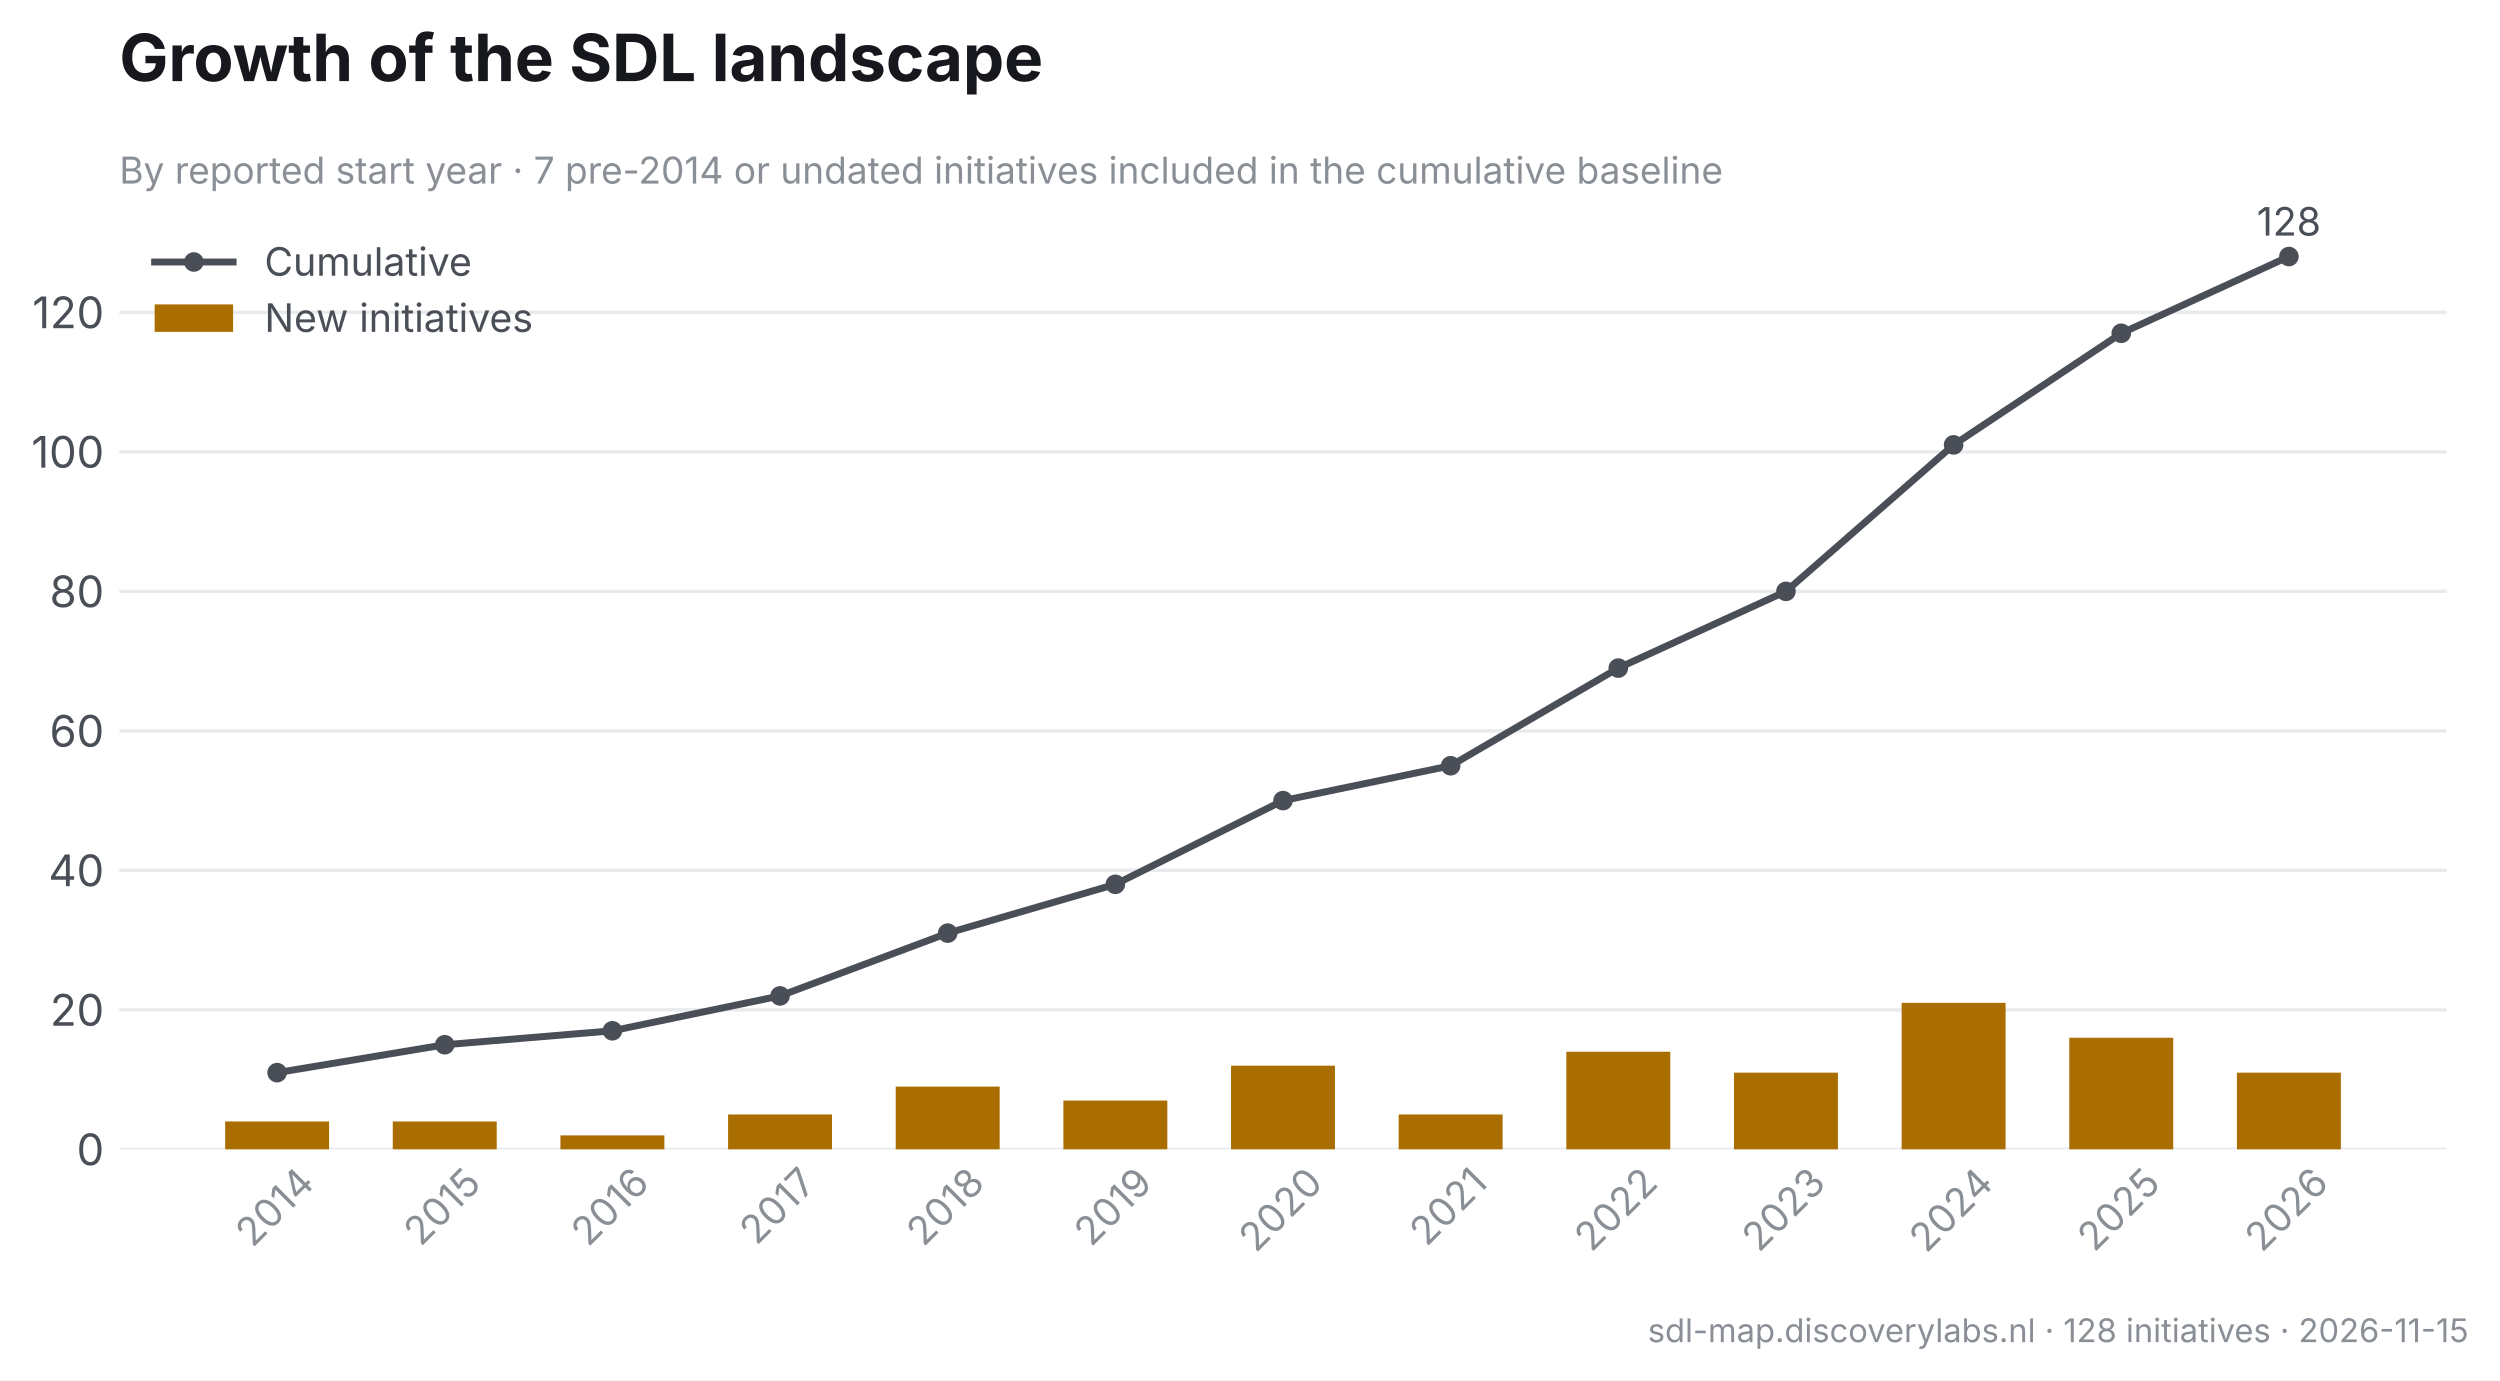
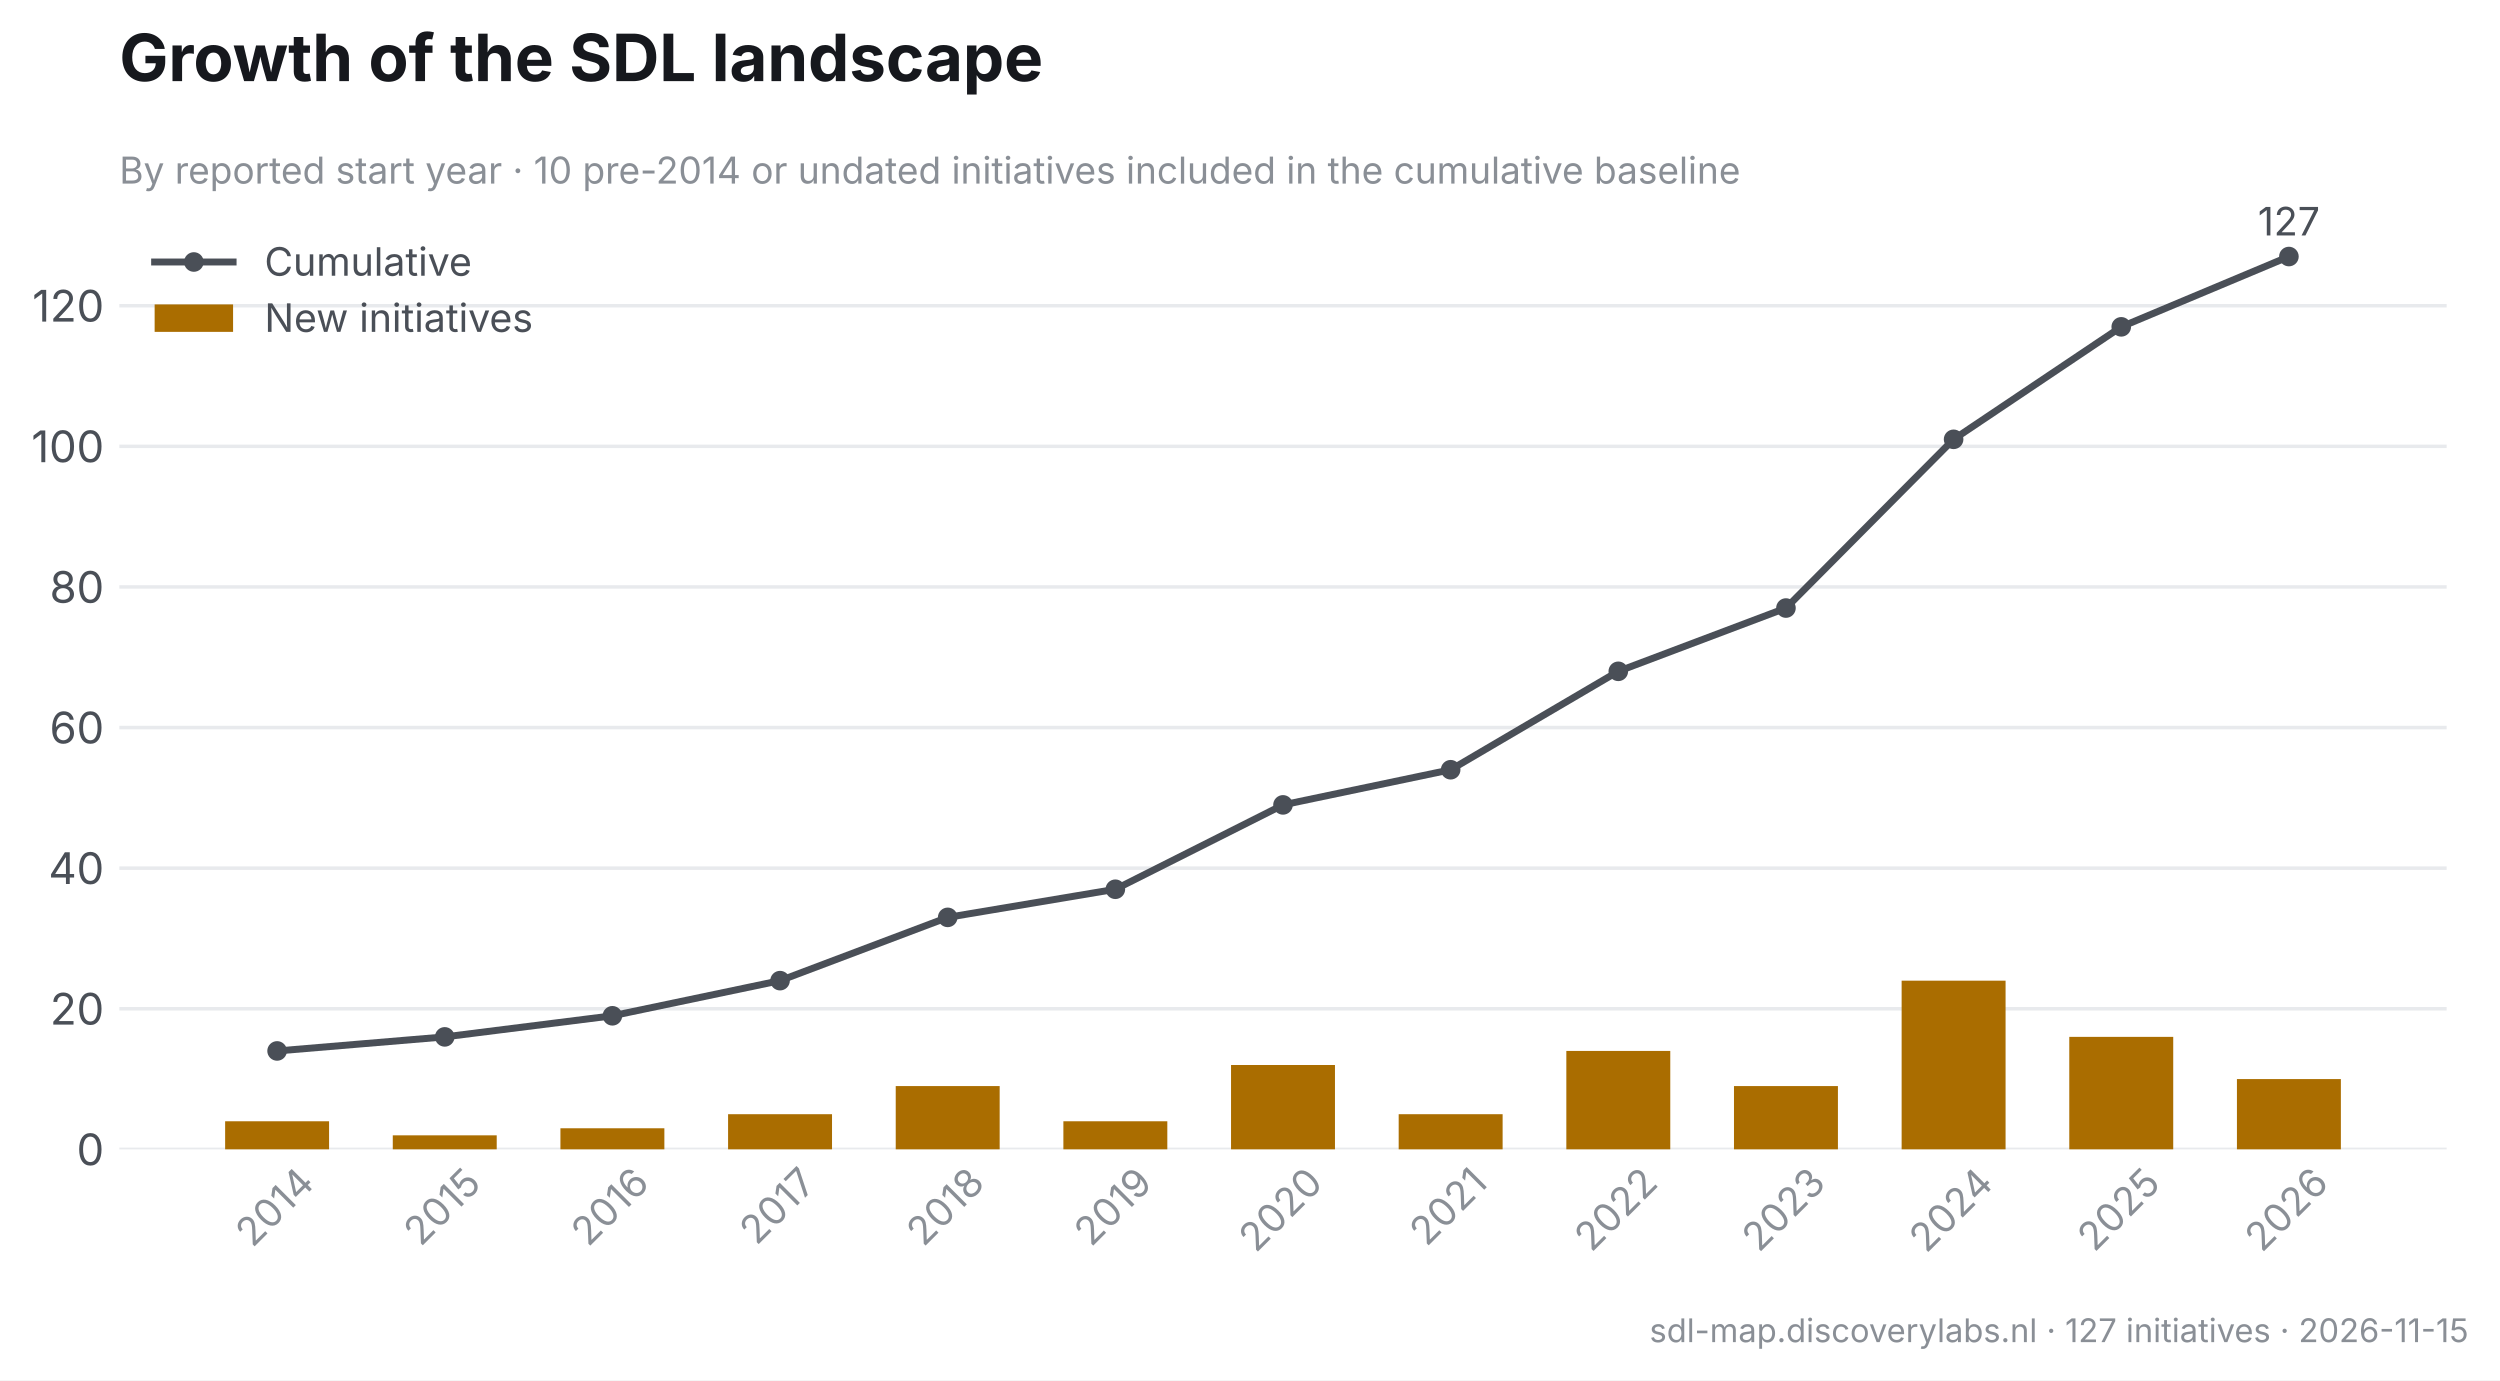
<svg xmlns="http://www.w3.org/2000/svg" xmlns:xlink="http://www.w3.org/1999/xlink" width="573.696pt" height="316.754pt" viewBox="0 0 573.696 316.754" version="1.1">
  <defs>
    <style type="text/css">*{stroke-linejoin: round; stroke-linecap: butt}</style>
  </defs>
  <g id="figure_1">
    <g id="patch_1">
      <path d="M 0 316.754  L 573.696 316.754  L 573.696 0  L 0 0  z " style="fill: #ffffff" />
    </g>
    <g id="axes_1">
      <g id="patch_2">
        <path d="M 27.386 263.754  L 561.456 263.754  L 561.456 48.626  L 27.386 48.626  z " style="fill: #ffffff" />
      </g>
      <g id="matplotlib.axis_1">
        <g id="xtick_1">
          <g id="line2d_1" />
          <g id="text_1">
            <text style="font-size: 9px; font-family: 'Inter', 'Helvetica Neue', 'Arial', 'DejaVu Sans', 'Bitstream Vera Sans', 'Computer Modern Sans Serif', 'Lucida Grande', 'Verdana', 'Geneva', 'Lucid', 'Helvetica', 'Avant Garde', sans-serif; fill: #8a8f96" transform="translate(57.9561 286.4796) rotate(-45)">2014</text>
          </g>
        </g>
        <g id="xtick_2">
          <g id="line2d_2" />
          <g id="text_2">
            <text style="font-size: 9px; font-family: 'Inter', 'Helvetica Neue', 'Arial', 'DejaVu Sans', 'Bitstream Vera Sans', 'Computer Modern Sans Serif', 'Lucida Grande', 'Verdana', 'Geneva', 'Lucid', 'Helvetica', 'Avant Garde', sans-serif; fill: #8a8f96" transform="translate(96.54904 286.238) rotate(-45)">2015</text>
          </g>
        </g>
        <g id="xtick_3">
          <g id="line2d_3" />
          <g id="text_3">
            <text style="font-size: 9px; font-family: 'Inter', 'Helvetica Neue', 'Arial', 'DejaVu Sans', 'Bitstream Vera Sans', 'Computer Modern Sans Serif', 'Lucida Grande', 'Verdana', 'Geneva', 'Lucid', 'Helvetica', 'Avant Garde', sans-serif; fill: #8a8f96" transform="translate(134.9824 286.3155) rotate(-45)">2016</text>
          </g>
        </g>
        <g id="xtick_4">
          <g id="line2d_4" />
          <g id="text_4">
            <text style="font-size: 9px; font-family: 'Inter', 'Helvetica Neue', 'Arial', 'DejaVu Sans', 'Bitstream Vera Sans', 'Computer Modern Sans Serif', 'Lucida Grande', 'Verdana', 'Geneva', 'Lucid', 'Helvetica', 'Avant Garde', sans-serif; fill: #8a8f96" transform="translate(173.627 285.9705) rotate(-45)">2017</text>
          </g>
        </g>
        <g id="xtick_5">
          <g id="line2d_5" />
          <g id="text_5">
            <text style="font-size: 9px; font-family: 'Inter', 'Helvetica Neue', 'Arial', 'DejaVu Sans', 'Bitstream Vera Sans', 'Computer Modern Sans Serif', 'Lucida Grande', 'Verdana', 'Geneva', 'Lucid', 'Helvetica', 'Avant Garde', sans-serif; fill: #8a8f96" transform="translate(211.9316 286.3056) rotate(-45)">2018</text>
          </g>
        </g>
        <g id="xtick_6">
          <g id="line2d_6" />
          <g id="text_6">
            <text style="font-size: 9px; font-family: 'Inter', 'Helvetica Neue', 'Arial', 'DejaVu Sans', 'Bitstream Vera Sans', 'Computer Modern Sans Serif', 'Lucida Grande', 'Verdana', 'Geneva', 'Lucid', 'Helvetica', 'Avant Garde', sans-serif; fill: #8a8f96" transform="translate(250.3987 286.3155) rotate(-45)">2019</text>
          </g>
        </g>
        <g id="xtick_7">
          <g id="line2d_7" />
          <g id="text_7">
            <text style="font-size: 9px; font-family: 'Inter', 'Helvetica Neue', 'Arial', 'DejaVu Sans', 'Bitstream Vera Sans', 'Computer Modern Sans Serif', 'Lucida Grande', 'Verdana', 'Geneva', 'Lucid', 'Helvetica', 'Avant Garde', sans-serif; fill: #8a8f96" transform="translate(288.1902 287.6768) rotate(-45)">2020</text>
          </g>
        </g>
        <g id="xtick_8">
          <g id="line2d_8" />
          <g id="text_8">
            <text style="font-size: 9px; font-family: 'Inter', 'Helvetica Neue', 'Arial', 'DejaVu Sans', 'Bitstream Vera Sans', 'Computer Modern Sans Serif', 'Lucida Grande', 'Verdana', 'Geneva', 'Lucid', 'Helvetica', 'Avant Garde', sans-serif; fill: #8a8f96" transform="translate(327.3758 286.2499) rotate(-45)">2021</text>
          </g>
        </g>
        <g id="xtick_9">
          <g id="line2d_9" />
          <g id="text_9">
            <text style="font-size: 9px; font-family: 'Inter', 'Helvetica Neue', 'Arial', 'DejaVu Sans', 'Bitstream Vera Sans', 'Computer Modern Sans Serif', 'Lucida Grande', 'Verdana', 'Geneva', 'Lucid', 'Helvetica', 'Avant Garde', sans-serif; fill: #8a8f96" transform="translate(365.2016 287.5426) rotate(-45)">2022</text>
          </g>
        </g>
        <g id="xtick_10">
          <g id="line2d_10" />
          <g id="text_10">
            <text style="font-size: 9px; font-family: 'Inter', 'Helvetica Neue', 'Arial', 'DejaVu Sans', 'Bitstream Vera Sans', 'Computer Modern Sans Serif', 'Lucida Grande', 'Verdana', 'Geneva', 'Lucid', 'Helvetica', 'Avant Garde', sans-serif; fill: #8a8f96" transform="translate(403.6488 287.5923) rotate(-45)">2023</text>
          </g>
        </g>
        <g id="xtick_11">
          <g id="line2d_11" />
          <g id="text_11">
            <text style="font-size: 9px; font-family: 'Inter', 'Helvetica Neue', 'Arial', 'DejaVu Sans', 'Bitstream Vera Sans', 'Computer Modern Sans Serif', 'Lucida Grande', 'Verdana', 'Geneva', 'Lucid', 'Helvetica', 'Avant Garde', sans-serif; fill: #8a8f96" transform="translate(442.031 287.7723) rotate(-45)">2024</text>
          </g>
        </g>
        <g id="xtick_12">
          <g id="line2d_12" />
          <g id="text_12">
            <text style="font-size: 9px; font-family: 'Inter', 'Helvetica Neue', 'Arial', 'DejaVu Sans', 'Bitstream Vera Sans', 'Computer Modern Sans Serif', 'Lucida Grande', 'Verdana', 'Geneva', 'Lucid', 'Helvetica', 'Avant Garde', sans-serif; fill: #8a8f96" transform="translate(480.6239 287.5307) rotate(-45)">2025</text>
          </g>
        </g>
        <g id="xtick_13">
          <g id="line2d_13" />
          <g id="text_13">
            <text style="font-size: 9px; font-family: 'Inter', 'Helvetica Neue', 'Arial', 'DejaVu Sans', 'Bitstream Vera Sans', 'Computer Modern Sans Serif', 'Lucida Grande', 'Verdana', 'Geneva', 'Lucid', 'Helvetica', 'Avant Garde', sans-serif; fill: #8a8f96" transform="translate(519.0573 287.6082) rotate(-45)">2026</text>
          </g>
        </g>
      </g>
      <g id="matplotlib.axis_2">
        <g id="ytick_1">
          <g id="line2d_14">
-             <path d="M 27.386 263.754  L 561.456 263.754  " clip-path="url(#p5afed90634)" style="fill: none; stroke: #e8eaed; stroke-width: 0.8; stroke-linecap: square" />
+             <path d="M 27.386 263.754  L 561.456 263.754  " clip-path="url(#p6148d1a250)" style="fill: none; stroke: #e8eaed; stroke-width: 0.8; stroke-linecap: square" />
          </g>
          <g id="line2d_15" />
          <g id="text_14">
            <text style="font-size: 10px; font-family: 'Inter', 'Helvetica Neue', 'Arial', 'DejaVu Sans', 'Bitstream Vera Sans', 'Computer Modern Sans Serif', 'Lucida Grande', 'Verdana', 'Geneva', 'Lucid', 'Helvetica', 'Avant Garde', sans-serif; text-anchor: end; fill: #4a4f57" x="23.886" y="267.392" transform="rotate(-0 23.88594 267.392)">0</text>
          </g>
        </g>
        <g id="ytick_2">
          <g id="line2d_16">
-             <path d="M 27.386 231.741  L 561.456 231.741  " clip-path="url(#p5afed90634)" style="fill: none; stroke: #e8eaed; stroke-width: 0.8; stroke-linecap: square" />
+             <path d="M 27.386 231.489  L 561.456 231.489  " clip-path="url(#p6148d1a250)" style="fill: none; stroke: #e8eaed; stroke-width: 0.8; stroke-linecap: square" />
          </g>
          <g id="line2d_17" />
          <g id="text_15">
-             <text style="font-size: 10px; font-family: 'Inter', 'Helvetica Neue', 'Arial', 'DejaVu Sans', 'Bitstream Vera Sans', 'Computer Modern Sans Serif', 'Lucida Grande', 'Verdana', 'Geneva', 'Lucid', 'Helvetica', 'Avant Garde', sans-serif; text-anchor: end; fill: #4a4f57" x="23.886" y="235.379" transform="rotate(-0 23.88594 235.3788)">20</text>
+             <text style="font-size: 10px; font-family: 'Inter', 'Helvetica Neue', 'Arial', 'DejaVu Sans', 'Bitstream Vera Sans', 'Computer Modern Sans Serif', 'Lucida Grande', 'Verdana', 'Geneva', 'Lucid', 'Helvetica', 'Avant Garde', sans-serif; text-anchor: end; fill: #4a4f57" x="23.886" y="235.127" transform="rotate(-0 23.88594 235.1267)">20</text>
          </g>
        </g>
        <g id="ytick_3">
          <g id="line2d_18">
-             <path d="M 27.386 199.728  L 561.456 199.728  " clip-path="url(#p5afed90634)" style="fill: none; stroke: #e8eaed; stroke-width: 0.8; stroke-linecap: square" />
+             <path d="M 27.386 199.224  L 561.456 199.224  " clip-path="url(#p6148d1a250)" style="fill: none; stroke: #e8eaed; stroke-width: 0.8; stroke-linecap: square" />
          </g>
          <g id="line2d_19" />
          <g id="text_16">
-             <text style="font-size: 10px; font-family: 'Inter', 'Helvetica Neue', 'Arial', 'DejaVu Sans', 'Bitstream Vera Sans', 'Computer Modern Sans Serif', 'Lucida Grande', 'Verdana', 'Geneva', 'Lucid', 'Helvetica', 'Avant Garde', sans-serif; text-anchor: end; fill: #4a4f57" x="23.886" y="203.366" transform="rotate(-0 23.88594 203.3656)">40</text>
+             <text style="font-size: 10px; font-family: 'Inter', 'Helvetica Neue', 'Arial', 'DejaVu Sans', 'Bitstream Vera Sans', 'Computer Modern Sans Serif', 'Lucida Grande', 'Verdana', 'Geneva', 'Lucid', 'Helvetica', 'Avant Garde', sans-serif; text-anchor: end; fill: #4a4f57" x="23.886" y="202.861" transform="rotate(-0 23.88594 202.8614)">40</text>
          </g>
        </g>
        <g id="ytick_4">
          <g id="line2d_20">
-             <path d="M 27.386 167.715  L 561.456 167.715  " clip-path="url(#p5afed90634)" style="fill: none; stroke: #e8eaed; stroke-width: 0.8; stroke-linecap: square" />
+             <path d="M 27.386 166.959  L 561.456 166.959  " clip-path="url(#p6148d1a250)" style="fill: none; stroke: #e8eaed; stroke-width: 0.8; stroke-linecap: square" />
          </g>
          <g id="line2d_21" />
          <g id="text_17">
-             <text style="font-size: 10px; font-family: 'Inter', 'Helvetica Neue', 'Arial', 'DejaVu Sans', 'Bitstream Vera Sans', 'Computer Modern Sans Serif', 'Lucida Grande', 'Verdana', 'Geneva', 'Lucid', 'Helvetica', 'Avant Garde', sans-serif; text-anchor: end; fill: #4a4f57" x="23.886" y="171.352" transform="rotate(-0 23.88594 171.3524)">60</text>
+             <text style="font-size: 10px; font-family: 'Inter', 'Helvetica Neue', 'Arial', 'DejaVu Sans', 'Bitstream Vera Sans', 'Computer Modern Sans Serif', 'Lucida Grande', 'Verdana', 'Geneva', 'Lucid', 'Helvetica', 'Avant Garde', sans-serif; text-anchor: end; fill: #4a4f57" x="23.886" y="170.596" transform="rotate(-0 23.88594 170.5962)">60</text>
          </g>
        </g>
        <g id="ytick_5">
          <g id="line2d_22">
-             <path d="M 27.386 135.702  L 561.456 135.702  " clip-path="url(#p5afed90634)" style="fill: none; stroke: #e8eaed; stroke-width: 0.8; stroke-linecap: square" />
+             <path d="M 27.386 134.693  L 561.456 134.693  " clip-path="url(#p6148d1a250)" style="fill: none; stroke: #e8eaed; stroke-width: 0.8; stroke-linecap: square" />
          </g>
          <g id="line2d_23" />
          <g id="text_18">
-             <text style="font-size: 10px; font-family: 'Inter', 'Helvetica Neue', 'Arial', 'DejaVu Sans', 'Bitstream Vera Sans', 'Computer Modern Sans Serif', 'Lucida Grande', 'Verdana', 'Geneva', 'Lucid', 'Helvetica', 'Avant Garde', sans-serif; text-anchor: end; fill: #4a4f57" x="23.886" y="139.339" transform="rotate(-0 23.88594 139.3392)">80</text>
+             <text style="font-size: 10px; font-family: 'Inter', 'Helvetica Neue', 'Arial', 'DejaVu Sans', 'Bitstream Vera Sans', 'Computer Modern Sans Serif', 'Lucida Grande', 'Verdana', 'Geneva', 'Lucid', 'Helvetica', 'Avant Garde', sans-serif; text-anchor: end; fill: #4a4f57" x="23.886" y="138.331" transform="rotate(-0 23.88594 138.3309)">80</text>
          </g>
        </g>
        <g id="ytick_6">
          <g id="line2d_24">
-             <path d="M 27.386 103.688  L 561.456 103.688  " clip-path="url(#p5afed90634)" style="fill: none; stroke: #e8eaed; stroke-width: 0.8; stroke-linecap: square" />
+             <path d="M 27.386 102.428  L 561.456 102.428  " clip-path="url(#p6148d1a250)" style="fill: none; stroke: #e8eaed; stroke-width: 0.8; stroke-linecap: square" />
          </g>
          <g id="line2d_25" />
          <g id="text_19">
-             <text style="font-size: 10px; font-family: 'Inter', 'Helvetica Neue', 'Arial', 'DejaVu Sans', 'Bitstream Vera Sans', 'Computer Modern Sans Serif', 'Lucida Grande', 'Verdana', 'Geneva', 'Lucid', 'Helvetica', 'Avant Garde', sans-serif; text-anchor: end; fill: #4a4f57" x="23.886" y="107.326" transform="rotate(-0 23.88594 107.326)">100</text>
+             <text style="font-size: 10px; font-family: 'Inter', 'Helvetica Neue', 'Arial', 'DejaVu Sans', 'Bitstream Vera Sans', 'Computer Modern Sans Serif', 'Lucida Grande', 'Verdana', 'Geneva', 'Lucid', 'Helvetica', 'Avant Garde', sans-serif; text-anchor: end; fill: #4a4f57" x="23.886" y="106.066" transform="rotate(-0 23.88594 106.0656)">100</text>
          </g>
        </g>
        <g id="ytick_7">
          <g id="line2d_26">
-             <path d="M 27.386 71.675  L 561.456 71.675  " clip-path="url(#p5afed90634)" style="fill: none; stroke: #e8eaed; stroke-width: 0.8; stroke-linecap: square" />
+             <path d="M 27.386 70.163  L 561.456 70.163  " clip-path="url(#p6148d1a250)" style="fill: none; stroke: #e8eaed; stroke-width: 0.8; stroke-linecap: square" />
          </g>
          <g id="line2d_27" />
          <g id="text_20">
-             <text style="font-size: 10px; font-family: 'Inter', 'Helvetica Neue', 'Arial', 'DejaVu Sans', 'Bitstream Vera Sans', 'Computer Modern Sans Serif', 'Lucida Grande', 'Verdana', 'Geneva', 'Lucid', 'Helvetica', 'Avant Garde', sans-serif; text-anchor: end; fill: #4a4f57" x="23.886" y="75.313" transform="rotate(-0 23.88594 75.31278)">120</text>
+             <text style="font-size: 10px; font-family: 'Inter', 'Helvetica Neue', 'Arial', 'DejaVu Sans', 'Bitstream Vera Sans', 'Computer Modern Sans Serif', 'Lucida Grande', 'Verdana', 'Geneva', 'Lucid', 'Helvetica', 'Avant Garde', sans-serif; text-anchor: end; fill: #4a4f57" x="23.886" y="73.8" transform="rotate(-0 23.88594 73.80035)">120</text>
          </g>
        </g>
      </g>
      <g id="patch_3">
-         <path d="M 51.662 263.754  L 75.515 263.754  L 75.515 257.352  L 51.662 257.352  z " clip-path="url(#p5afed90634)" style="fill: #aa6d00" />
+         <path d="M 51.662 263.754  L 75.515 263.754  L 75.515 257.301  L 51.662 257.301  z " clip-path="url(#p6148d1a250)" style="fill: #aa6d00" />
      </g>
      <g id="patch_4">
-         <path d="M 90.134 263.754  L 113.987 263.754  L 113.987 257.352  L 90.134 257.352  z " clip-path="url(#p5afed90634)" style="fill: #aa6d00" />
+         <path d="M 90.134 263.754  L 113.987 263.754  L 113.987 260.528  L 90.134 260.528  z " clip-path="url(#p6148d1a250)" style="fill: #aa6d00" />
      </g>
      <g id="patch_5">
-         <path d="M 128.606 263.754  L 152.459 263.754  L 152.459 260.553  L 128.606 260.553  z " clip-path="url(#p5afed90634)" style="fill: #aa6d00" />
+         <path d="M 128.606 263.754  L 152.459 263.754  L 152.459 258.915  L 128.606 258.915  z " clip-path="url(#p6148d1a250)" style="fill: #aa6d00" />
      </g>
      <g id="patch_6">
-         <path d="M 167.078 263.754  L 190.931 263.754  L 190.931 255.751  L 167.078 255.751  z " clip-path="url(#p5afed90634)" style="fill: #aa6d00" />
+         <path d="M 167.078 263.754  L 190.931 263.754  L 190.931 255.688  L 167.078 255.688  z " clip-path="url(#p6148d1a250)" style="fill: #aa6d00" />
      </g>
      <g id="patch_7">
-         <path d="M 205.55 263.754  L 229.403 263.754  L 229.403 249.349  L 205.55 249.349  z " clip-path="url(#p5afed90634)" style="fill: #aa6d00" />
+         <path d="M 205.55 263.754  L 229.403 263.754  L 229.403 249.235  L 205.55 249.235  z " clip-path="url(#p6148d1a250)" style="fill: #aa6d00" />
      </g>
      <g id="patch_8">
-         <path d="M 244.022 263.754  L 267.875 263.754  L 267.875 252.55  L 244.022 252.55  z " clip-path="url(#p5afed90634)" style="fill: #aa6d00" />
+         <path d="M 244.022 263.754  L 267.875 263.754  L 267.875 257.301  L 244.022 257.301  z " clip-path="url(#p6148d1a250)" style="fill: #aa6d00" />
      </g>
      <g id="patch_9">
-         <path d="M 282.495 263.754  L 306.347 263.754  L 306.347 244.547  L 282.495 244.547  z " clip-path="url(#p5afed90634)" style="fill: #aa6d00" />
+         <path d="M 282.495 263.754  L 306.347 263.754  L 306.347 244.395  L 282.495 244.395  z " clip-path="url(#p6148d1a250)" style="fill: #aa6d00" />
      </g>
      <g id="patch_10">
-         <path d="M 320.967 263.754  L 344.819 263.754  L 344.819 255.751  L 320.967 255.751  z " clip-path="url(#p5afed90634)" style="fill: #aa6d00" />
+         <path d="M 320.967 263.754  L 344.819 263.754  L 344.819 255.688  L 320.967 255.688  z " clip-path="url(#p6148d1a250)" style="fill: #aa6d00" />
      </g>
      <g id="patch_11">
-         <path d="M 359.439 263.754  L 383.292 263.754  L 383.292 241.345  L 359.439 241.345  z " clip-path="url(#p5afed90634)" style="fill: #aa6d00" />
+         <path d="M 359.439 263.754  L 383.292 263.754  L 383.292 241.169  L 359.439 241.169  z " clip-path="url(#p6148d1a250)" style="fill: #aa6d00" />
      </g>
      <g id="patch_12">
-         <path d="M 397.911 263.754  L 421.764 263.754  L 421.764 246.147  L 397.911 246.147  z " clip-path="url(#p5afed90634)" style="fill: #aa6d00" />
+         <path d="M 397.911 263.754  L 421.764 263.754  L 421.764 249.235  L 397.911 249.235  z " clip-path="url(#p6148d1a250)" style="fill: #aa6d00" />
      </g>
      <g id="patch_13">
-         <path d="M 436.383 263.754  L 460.236 263.754  L 460.236 230.141  L 436.383 230.141  z " clip-path="url(#p5afed90634)" style="fill: #aa6d00" />
+         <path d="M 436.383 263.754  L 460.236 263.754  L 460.236 225.036  L 436.383 225.036  z " clip-path="url(#p6148d1a250)" style="fill: #aa6d00" />
      </g>
      <g id="patch_14">
-         <path d="M 474.855 263.754  L 498.708 263.754  L 498.708 238.144  L 474.855 238.144  z " clip-path="url(#p5afed90634)" style="fill: #aa6d00" />
+         <path d="M 474.855 263.754  L 498.708 263.754  L 498.708 237.942  L 474.855 237.942  z " clip-path="url(#p6148d1a250)" style="fill: #aa6d00" />
      </g>
      <g id="patch_15">
-         <path d="M 513.327 263.754  L 537.18 263.754  L 537.18 246.147  L 513.327 246.147  z " clip-path="url(#p5afed90634)" style="fill: #aa6d00" />
+         <path d="M 513.327 263.754  L 537.18 263.754  L 537.18 247.622  L 513.327 247.622  z " clip-path="url(#p6148d1a250)" style="fill: #aa6d00" />
      </g>
      <g id="text_21">
-         <text style="font-size: 9px; font-family: 'Inter', 'Helvetica Neue', 'Arial', 'DejaVu Sans', 'Bitstream Vera Sans', 'Computer Modern Sans Serif', 'Lucida Grande', 'Verdana', 'Geneva', 'Lucid', 'Helvetica', 'Avant Garde', sans-serif; text-anchor: middle; fill: #4a4f57" x="525.254" y="54.068" transform="rotate(-0 525.2537 54.06802)">128</text>
+         <text style="font-size: 9px; font-family: 'Inter', 'Helvetica Neue', 'Arial', 'DejaVu Sans', 'Bitstream Vera Sans', 'Computer Modern Sans Serif', 'Lucida Grande', 'Verdana', 'Geneva', 'Lucid', 'Helvetica', 'Avant Garde', sans-serif; text-anchor: middle; fill: #4a4f57" x="525.254" y="54.03" transform="rotate(-0 525.2537 54.03021)">127</text>
      </g>
      <g id="text_22">
-         <text style="font-size: 8.5px; font-family: 'Inter', 'Helvetica Neue', 'Arial', 'DejaVu Sans', 'Bitstream Vera Sans', 'Computer Modern Sans Serif', 'Lucida Grande', 'Verdana', 'Geneva', 'Lucid', 'Helvetica', 'Avant Garde', sans-serif; text-anchor: start; fill: #8a8f96" x="27.386" y="42.125" transform="rotate(-0 27.38594 42.12522)">By reported start year · 7 pre-2014 or undated initiatives included in the cumulative baseline</text>
+         <text style="font-size: 8.5px; font-family: 'Inter', 'Helvetica Neue', 'Arial', 'DejaVu Sans', 'Bitstream Vera Sans', 'Computer Modern Sans Serif', 'Lucida Grande', 'Verdana', 'Geneva', 'Lucid', 'Helvetica', 'Avant Garde', sans-serif; text-anchor: start; fill: #8a8f96" x="27.386" y="42.125" transform="rotate(-0 27.38594 42.12522)">By reported start year · 10 pre-2014 or undated initiatives included in the cumulative baseline</text>
      </g>
      <g id="text_23">
        <text style="font-weight: 650; font-size: 15px; font-family: 'Inter', 'Helvetica Neue', 'Arial', 'DejaVu Sans', 'Bitstream Vera Sans', 'Computer Modern Sans Serif', 'Lucida Grande', 'Verdana', 'Geneva', 'Lucid', 'Helvetica', 'Avant Garde', sans-serif; text-anchor: start; fill: #16181d" x="27.386" y="18.626" transform="rotate(-0 27.38594 18.62578)">Growth of the SDL landscape</text>
      </g>
      <g id="line2d_28">
-         <path d="M 63.588 246.147  L 102.06 239.745  L 140.532 236.543  L 179.005 228.54  L 217.477 214.134  L 255.949 202.929  L 294.421 183.721  L 332.893 175.718  L 371.365 153.309  L 409.837 135.702  L 448.309 102.088  L 486.782 76.477  L 525.254 58.87  " clip-path="url(#p5afed90634)" style="fill: none; stroke: #4a4f57; stroke-width: 1.6; stroke-linecap: square" />
+         <path d="M 63.588 241.169  L 102.06 237.942  L 140.532 233.102  L 179.005 225.036  L 217.477 210.517  L 255.949 204.064  L 294.421 184.705  L 332.893 176.638  L 371.365 154.053  L 409.837 139.533  L 448.309 100.815  L 486.782 75.003  L 525.254 58.87  " clip-path="url(#p6148d1a250)" style="fill: none; stroke: #4a4f57; stroke-width: 1.6; stroke-linecap: square" />
        <defs>
-           <path id="mf6ca5b6e78" d="M 0 1.75  C 0.464 1.75 0.909 1.566 1.237 1.237  C 1.566 0.909 1.75 0.464 1.75 0  C 1.75 -0.464 1.566 -0.909 1.237 -1.237  C 0.909 -1.566 0.464 -1.75 0 -1.75  C -0.464 -1.75 -0.909 -1.566 -1.237 -1.237  C -1.566 -0.909 -1.75 -0.464 -1.75 0  C -1.75 0.464 -1.566 0.909 -1.237 1.237  C -0.909 1.566 -0.464 1.75 0 1.75  z " style="stroke: #4a4f57" />
+           <path id="m5a84c9db8d" d="M 0 1.75  C 0.464 1.75 0.909 1.566 1.237 1.237  C 1.566 0.909 1.75 0.464 1.75 0  C 1.75 -0.464 1.566 -0.909 1.237 -1.237  C 0.909 -1.566 0.464 -1.75 0 -1.75  C -0.464 -1.75 -0.909 -1.566 -1.237 -1.237  C -1.566 -0.909 -1.75 -0.464 -1.75 0  C -1.75 0.464 -1.566 0.909 -1.237 1.237  C -0.909 1.566 -0.464 1.75 0 1.75  z " style="stroke: #4a4f57" />
        </defs>
-         <g clip-path="url(#p5afed90634)">
-           <use xlink:href="#mf6ca5b6e78" x="63.588" y="246.147" style="fill: #4a4f57; stroke: #4a4f57" />
-           <use xlink:href="#mf6ca5b6e78" x="102.06" y="239.745" style="fill: #4a4f57; stroke: #4a4f57" />
-           <use xlink:href="#mf6ca5b6e78" x="140.532" y="236.543" style="fill: #4a4f57; stroke: #4a4f57" />
-           <use xlink:href="#mf6ca5b6e78" x="179.005" y="228.54" style="fill: #4a4f57; stroke: #4a4f57" />
-           <use xlink:href="#mf6ca5b6e78" x="217.477" y="214.134" style="fill: #4a4f57; stroke: #4a4f57" />
-           <use xlink:href="#mf6ca5b6e78" x="255.949" y="202.929" style="fill: #4a4f57; stroke: #4a4f57" />
-           <use xlink:href="#mf6ca5b6e78" x="294.421" y="183.721" style="fill: #4a4f57; stroke: #4a4f57" />
-           <use xlink:href="#mf6ca5b6e78" x="332.893" y="175.718" style="fill: #4a4f57; stroke: #4a4f57" />
-           <use xlink:href="#mf6ca5b6e78" x="371.365" y="153.309" style="fill: #4a4f57; stroke: #4a4f57" />
-           <use xlink:href="#mf6ca5b6e78" x="409.837" y="135.702" style="fill: #4a4f57; stroke: #4a4f57" />
-           <use xlink:href="#mf6ca5b6e78" x="448.309" y="102.088" style="fill: #4a4f57; stroke: #4a4f57" />
-           <use xlink:href="#mf6ca5b6e78" x="486.782" y="76.477" style="fill: #4a4f57; stroke: #4a4f57" />
-           <use xlink:href="#mf6ca5b6e78" x="525.254" y="58.87" style="fill: #4a4f57; stroke: #4a4f57" />
+         <g clip-path="url(#p6148d1a250)">
+           <use xlink:href="#m5a84c9db8d" x="63.588" y="241.169" style="fill: #4a4f57; stroke: #4a4f57" />
+           <use xlink:href="#m5a84c9db8d" x="102.06" y="237.942" style="fill: #4a4f57; stroke: #4a4f57" />
+           <use xlink:href="#m5a84c9db8d" x="140.532" y="233.102" style="fill: #4a4f57; stroke: #4a4f57" />
+           <use xlink:href="#m5a84c9db8d" x="179.005" y="225.036" style="fill: #4a4f57; stroke: #4a4f57" />
+           <use xlink:href="#m5a84c9db8d" x="217.477" y="210.517" style="fill: #4a4f57; stroke: #4a4f57" />
+           <use xlink:href="#m5a84c9db8d" x="255.949" y="204.064" style="fill: #4a4f57; stroke: #4a4f57" />
+           <use xlink:href="#m5a84c9db8d" x="294.421" y="184.705" style="fill: #4a4f57; stroke: #4a4f57" />
+           <use xlink:href="#m5a84c9db8d" x="332.893" y="176.638" style="fill: #4a4f57; stroke: #4a4f57" />
+           <use xlink:href="#m5a84c9db8d" x="371.365" y="154.053" style="fill: #4a4f57; stroke: #4a4f57" />
+           <use xlink:href="#m5a84c9db8d" x="409.837" y="139.533" style="fill: #4a4f57; stroke: #4a4f57" />
+           <use xlink:href="#m5a84c9db8d" x="448.309" y="100.815" style="fill: #4a4f57; stroke: #4a4f57" />
+           <use xlink:href="#m5a84c9db8d" x="486.782" y="75.003" style="fill: #4a4f57; stroke: #4a4f57" />
+           <use xlink:href="#m5a84c9db8d" x="525.254" y="58.87" style="fill: #4a4f57; stroke: #4a4f57" />
        </g>
      </g>
      <g id="legend_1">
        <g id="line2d_29">
          <path d="M 35.486 60.123  L 44.486 60.123  L 53.486 60.123  " style="fill: none; stroke: #4a4f57; stroke-width: 1.6; stroke-linecap: square" />
          <g>
-             <use xlink:href="#mf6ca5b6e78" x="44.486" y="60.123" style="fill: #4a4f57; stroke: #4a4f57" />
+             <use xlink:href="#m5a84c9db8d" x="44.486" y="60.123" style="fill: #4a4f57; stroke: #4a4f57" />
          </g>
        </g>
        <g id="text_24">
          <text style="font-size: 9px; font-family: 'Inter', 'Helvetica Neue', 'Arial', 'DejaVu Sans', 'Bitstream Vera Sans', 'Computer Modern Sans Serif', 'Lucida Grande', 'Verdana', 'Geneva', 'Lucid', 'Helvetica', 'Avant Garde', sans-serif; text-anchor: start; fill: #4a4f57" x="60.686" y="63.273" transform="rotate(-0 60.68594 63.27328)">Cumulative</text>
        </g>
        <g id="patch_16">
          <path d="M 35.486 76.157  L 53.486 76.157  L 53.486 69.857  L 35.486 69.857  z " style="fill: #aa6d00" />
        </g>
        <g id="text_25">
          <text style="font-size: 9px; font-family: 'Inter', 'Helvetica Neue', 'Arial', 'DejaVu Sans', 'Bitstream Vera Sans', 'Computer Modern Sans Serif', 'Lucida Grande', 'Verdana', 'Geneva', 'Lucid', 'Helvetica', 'Avant Garde', sans-serif; text-anchor: start; fill: #4a4f57" x="60.686" y="76.157" transform="rotate(-0 60.68594 76.15734)">New initiatives</text>
        </g>
      </g>
    </g>
    <g id="text_26">
-       <text style="font-size: 7.5px; font-family: 'Inter', 'Helvetica Neue', 'Arial', 'DejaVu Sans', 'Bitstream Vera Sans', 'Computer Modern Sans Serif', 'Lucida Grande', 'Verdana', 'Geneva', 'Lucid', 'Helvetica', 'Avant Garde', sans-serif; text-anchor: end; fill: #8a8f96" x="566.496" y="307.994" transform="rotate(-0 566.4959 307.9938)">sdl-map.discoverylabs.nl · 128 initiatives · 2026-11-15</text>
+       <text style="font-size: 7.5px; font-family: 'Inter', 'Helvetica Neue', 'Arial', 'DejaVu Sans', 'Bitstream Vera Sans', 'Computer Modern Sans Serif', 'Lucida Grande', 'Verdana', 'Geneva', 'Lucid', 'Helvetica', 'Avant Garde', sans-serif; text-anchor: end; fill: #8a8f96" x="566.496" y="307.994" transform="rotate(-0 566.4959 307.9938)">sdl-map.discoverylabs.nl · 127 initiatives · 2026-11-15</text>
    </g>
  </g>
  <defs>
-     <clipPath id="p5afed90634">
+     <clipPath id="p6148d1a250">
      <rect x="27.386" y="48.626" width="534.07" height="215.129" />
    </clipPath>
  </defs>
</svg>
